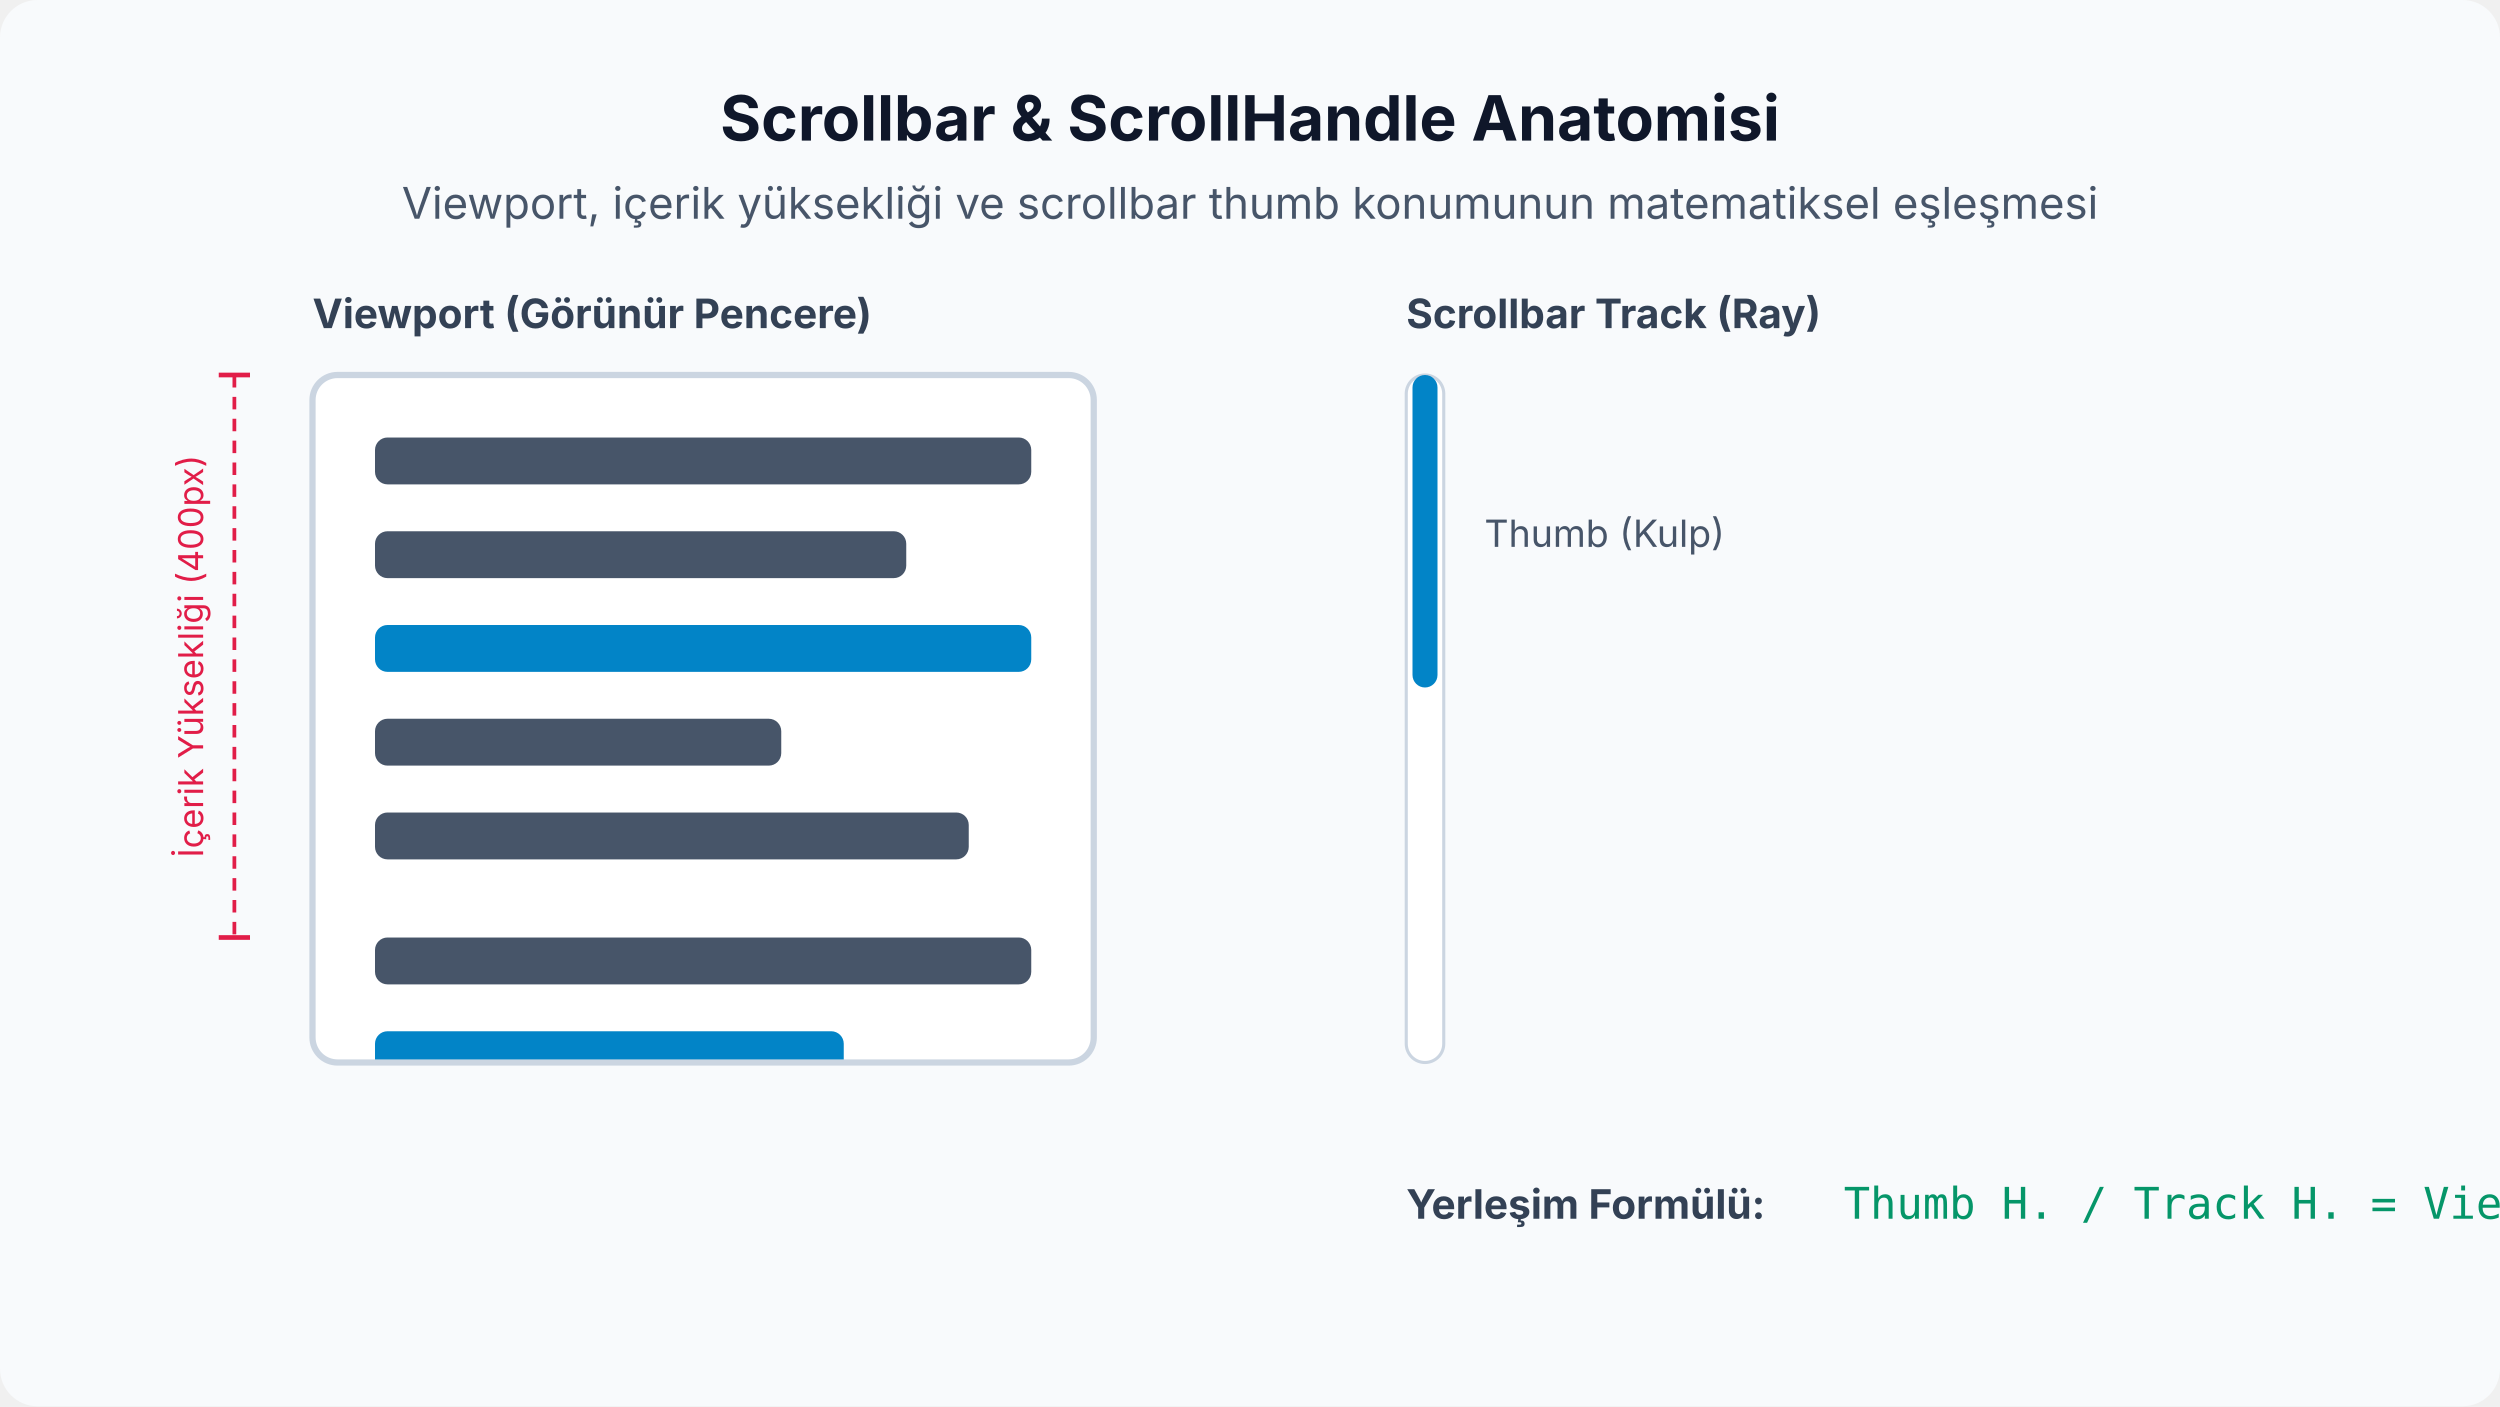
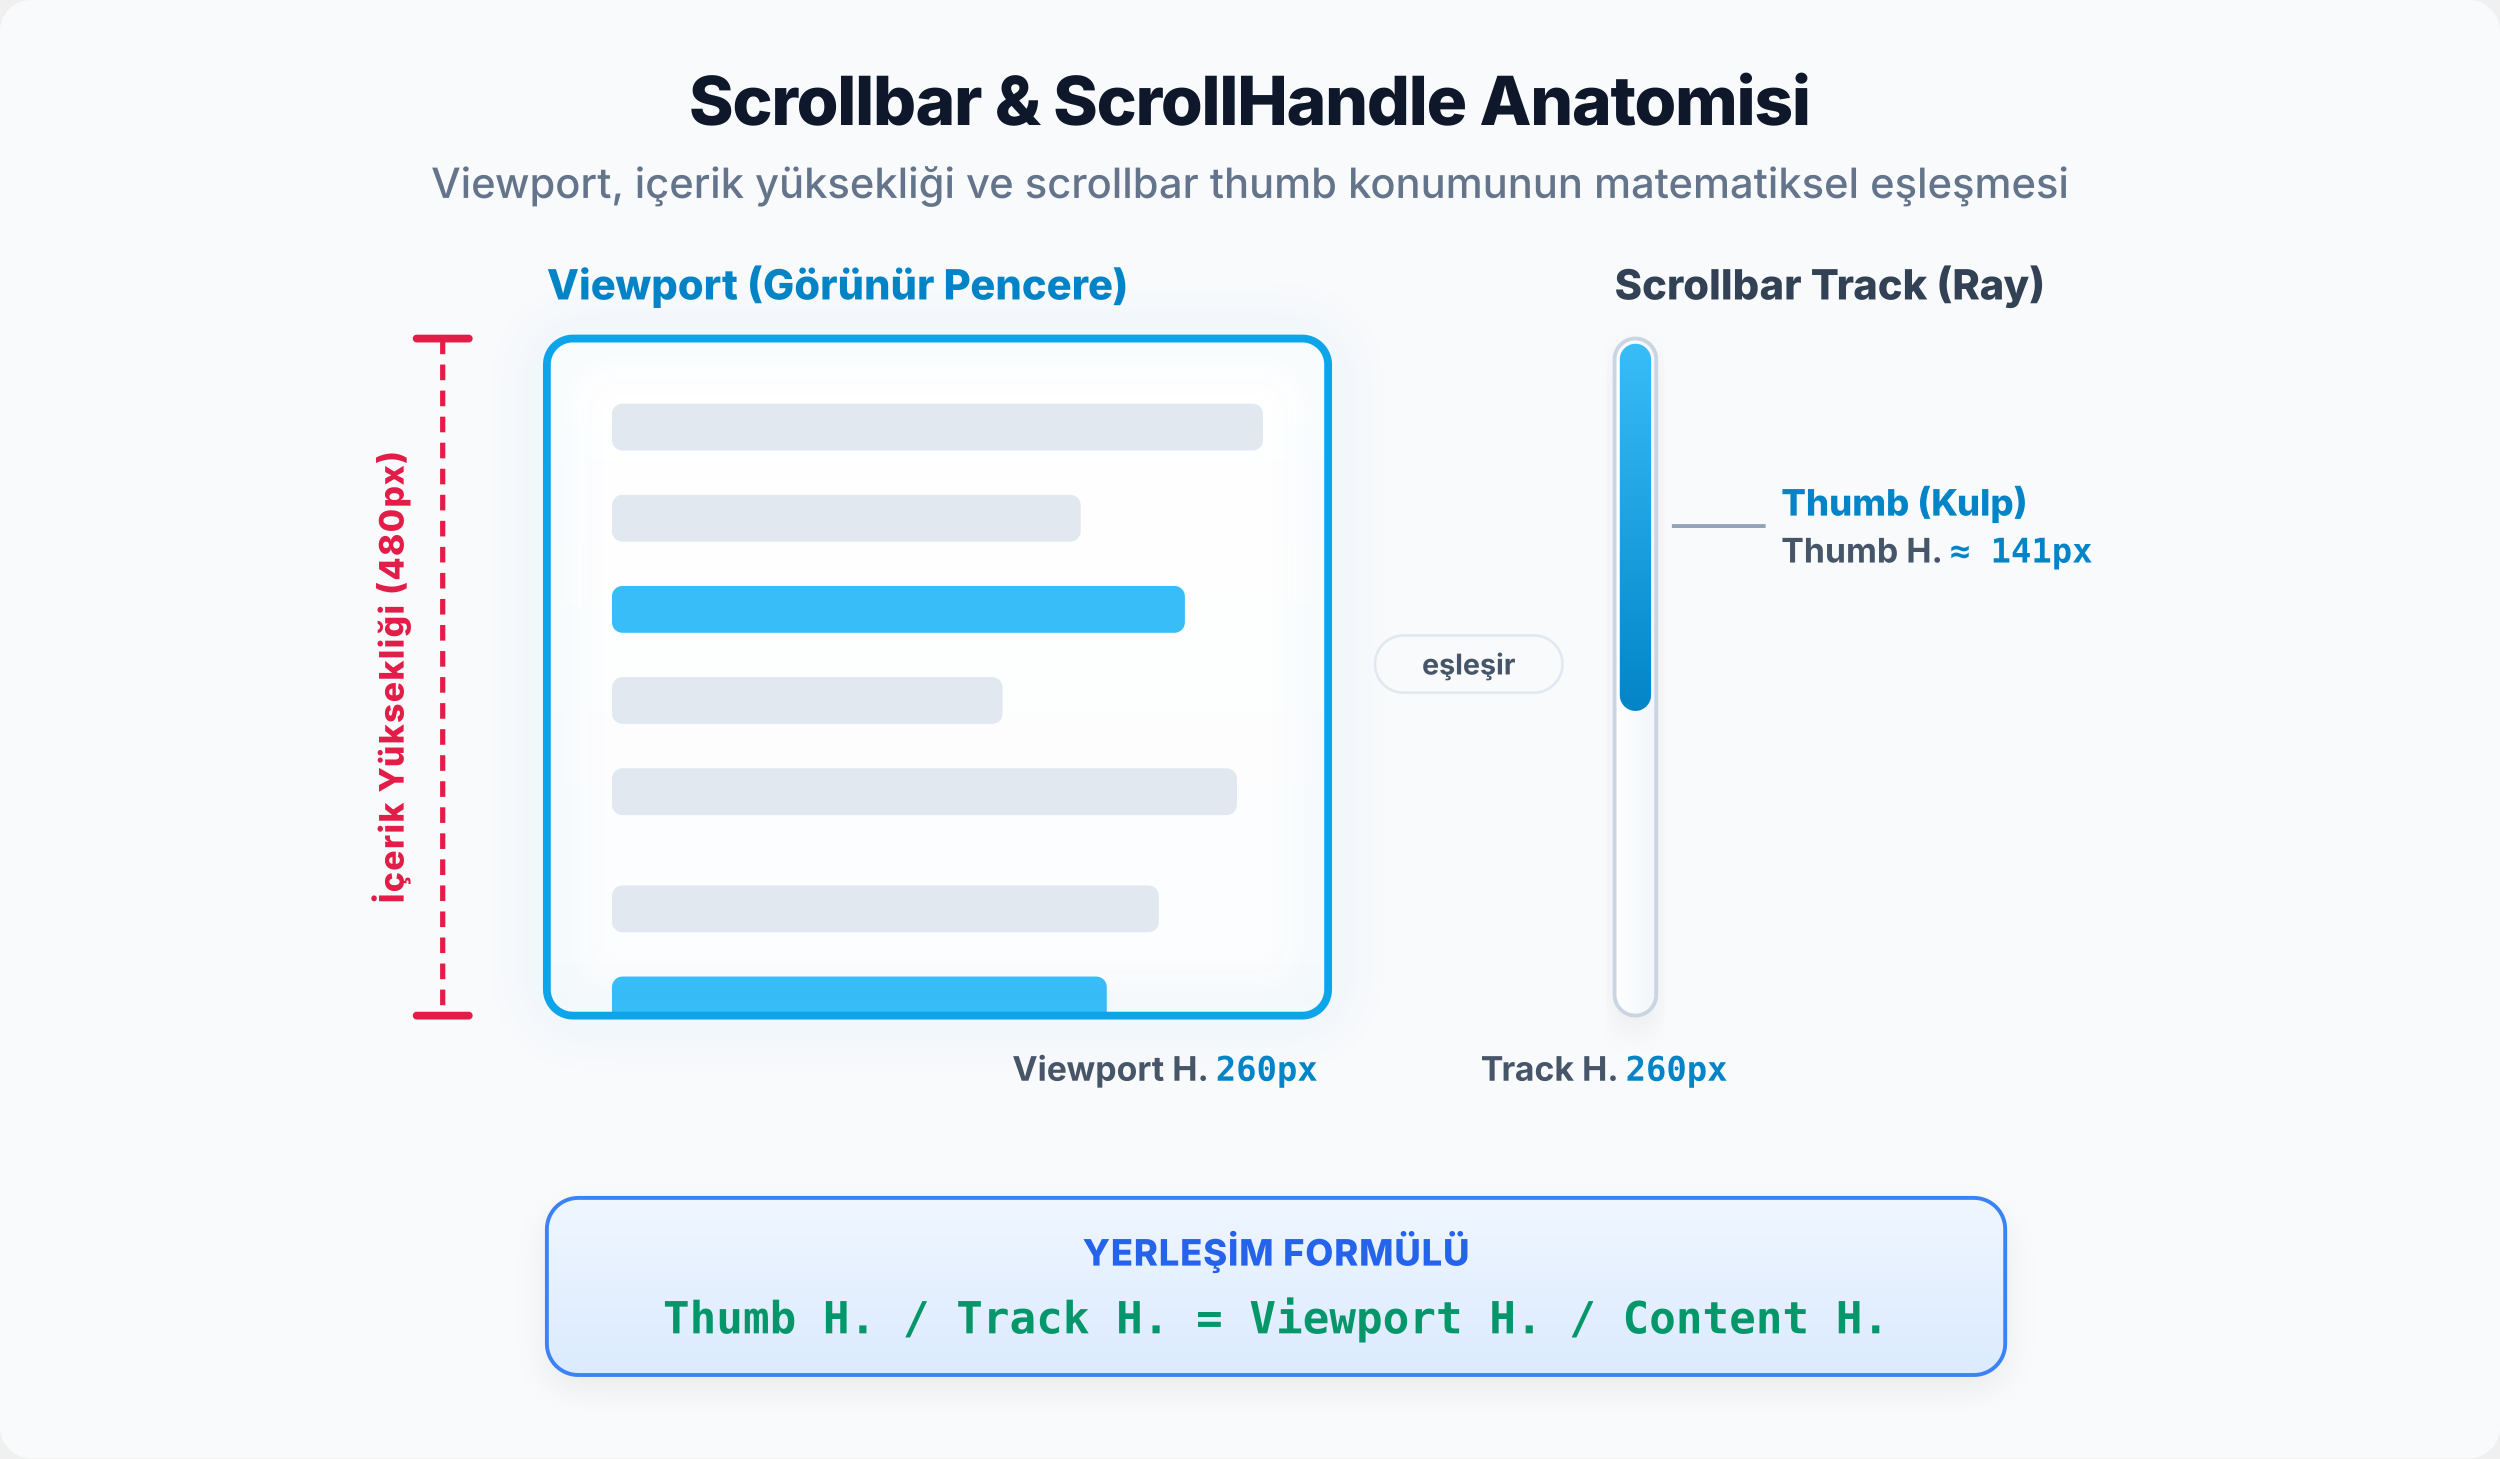
- <svg xmlns="http://www.w3.org/2000/svg" viewBox="0 0 800 450">
+ <svg xmlns="http://www.w3.org/2000/svg" viewBox="0 0 960 560">
  <defs>
+     <filter id="shadow" x="-20%" y="-20%" width="140%" height="140%">
+       <feDropShadow dx="0" dy="5" stdDeviation="6" flood-color="#0f172a" flood-opacity="0.06" />
+     </filter>
+     <filter id="glow-viewport" x="-30%" y="-30%" width="160%" height="160%">
+       <feDropShadow dx="0" dy="0" stdDeviation="10" flood-color="#0284c7" flood-opacity="0.22" />
+     </filter>
+     <marker id="arrow" viewBox="0 0 10 10" refX="9" refY="5" markerWidth="6" markerHeight="6" orient="auto">
+       <path d="M 0 1 L 10 5 L 0 9 Z" fill="#64748b" />
+     </marker>
+     <linearGradient id="g-content" x1="0" y1="0" x2="0" y2="1">
+       <stop offset="0" stop-color="#ffffff" />
+       <stop offset="1" stop-color="#f8fafc" />
+     </linearGradient>
+     <linearGradient id="g-track" x1="0" y1="0" x2="1" y2="0">
+       <stop offset="0" stop-color="#ffffff" />
+       <stop offset="1" stop-color="#f1f5f9" />
+     </linearGradient>
+     <linearGradient id="g-thumb" x1="0" y1="0" x2="0" y2="1">
+       <stop offset="0" stop-color="#38bdf8" />
+       <stop offset="1" stop-color="#0284c7" />
+     </linearGradient>
+     <linearGradient id="g-formula" x1="0" y1="0" x2="0" y2="1">
+       <stop offset="0" stop-color="#eff6ff" />
+       <stop offset="1" stop-color="#dbeafe" />
+     </linearGradient>
    <style>
-       .bg { fill: #f8fafc; rx: 12px; }
-       .title { font-family: system-ui, -apple-system, sans-serif; font-weight: 700; font-size: 20px; fill: #0f172a; text-anchor: middle; }
-       .sub { font-family: system-ui, -apple-system, sans-serif; font-size: 14px; fill: #475569; text-anchor: middle; }
-       
-       /* Viewport and Content Mock */
-       .viewport-border { fill: none; stroke: #cbd5e1; stroke-width: 2; rx: 8px; }
-       .content-bg { fill: #ffffff; rx: 6px; }
-       .text-block { fill: #475569; rx: 4px; }
-       .text-block-highlight { fill: #0284c7; rx: 4px; }
+       .bg { fill: #f8fafc; }
+       .title { font: 800 26px system-ui, -apple-system, sans-serif; fill: #0f172a; letter-spacing: -0.5px; text-anchor: middle; }
+       .sub { font: 500 16px system-ui, -apple-system, sans-serif; fill: #64748b; text-anchor: middle; }

-       /* Labels */
-       .lbl { font-family: system-ui, -apple-system, sans-serif; font-size: 12px; fill: #475569; }
-       .lbl-bold { font-family: system-ui, -apple-system, sans-serif; font-weight: 700; font-size: 13px; fill: #334155; }
-       .lbl-formula { font-family: ui-monospace, SFMono-Regular, Menlo, monospace; font-size: 14px; fill: #059669; }
+       .viewport-border { fill: none; stroke: #0ea5e9; stroke-width: 3; filter: url(#glow-viewport); }
+       .text-block { fill: #e2e8f0; rx: 4px; }
+       .text-block-highlight { fill: #38bdf8; rx: 4px; }

-       /* Guide Lines */
-       .guide { stroke: #e11d48; stroke-width: 1.2; stroke-dasharray: 4 3; }
-       .guide-lbl { font-family: system-ui, -apple-system, sans-serif; font-size: 11px; fill: #e11d48; }
+       .lbl-bold { font: 800 16px system-ui, -apple-system, sans-serif; fill: #334155; }
+       .lbl-formula { font: 700 17px ui-monospace, SFMono-Regular, monospace; fill: #059669; text-anchor: middle; }
+       .formula-cap { font: 800 14px system-ui, -apple-system, sans-serif; fill: #2563eb; text-anchor: middle; letter-spacing: 0.3px; }

-       /* Animation Sync: Thumb down -&gt; Content up */
+       .dim-lbl { font: 700 13px system-ui, -apple-system, sans-serif; fill: #475569; }
+       .dim-val { font: 700 13px ui-monospace, SFMono-Regular, monospace; fill: #0284c7; }
+ 
+       .guide { stroke: #e11d48; stroke-width: 2; stroke-dasharray: 6 4; fill: none; }
+       .guide-lbl { font: 800 13px system-ui, -apple-system, sans-serif; fill: #e11d48; letter-spacing: 0.5px; }
+       .guide-cap { stroke: #e11d48; stroke-width: 3; stroke-linecap: round; }
+ 
      @keyframes anim-thumb {
-         0%, 100% { transform: translateY(0px); }
-         50% { transform: translateY(120px); }
+         0%, 12% { transform: translateY(0px); }
+         50%, 62% { transform: translateY(115px); }
+         100% { transform: translateY(0px); }
      }
      @keyframes anim-content {
-         0%, 100% { transform: translateY(0px); }
-         50% { transform: translateY(-180px); }
+         0%, 12% { transform: translateY(0px); }
+         50%, 62% { transform: translateY(-220px); }
+         100% { transform: translateY(0px); }
      }

-       .animated-thumb { animation: anim-thumb 6s infinite ease-in-out; }
-       .animated-content { animation: anim-content 6s infinite ease-in-out; }
+       .animated-thumb { animation: anim-thumb 10s infinite ease-in-out; }
+       .animated-content { animation: anim-content 10s infinite ease-in-out; }
    </style>
  </defs>
-   <rect width="800" height="450" class="bg" />
-   <text x="400" y="45" class="title">Scrollbar &amp; ScrollHandle Anatomisi</text>
-   <text x="400" y="70" class="sub">Viewport, içerik yüksekliği ve scrollbar thumb konumunun matematiksel eşleşmesi</text>
-   <g transform="translate(100, 120)">
-     <text x="0" y="-15" class="lbl-bold">Viewport (Görünür Pencere)</text>
+   <rect width="100%" height="100%" rx="12" class="bg" />
+   <text x="480" y="48" class="title">Scrollbar &amp; ScrollHandle Anatomisi</text>
+   <text x="480" y="76" class="sub">Viewport, içerik yüksekliği ve scrollbar thumb konumunun matematiksel eşleşmesi</text>
+   <g transform="translate(210, 130)">
+     <text x="0" y="-15" class="lbl-bold" style="fill:#0284c7">Viewport (Görünür Pencere)</text>
    <mask id="content-mask">
-       <rect x="0" y="0" width="250" height="220" fill="white" rx="6" />
+       <rect x="0" y="0" width="300" height="260" fill="white" rx="10" />
    </mask>
    <g mask="url(#content-mask)">
      <g class="animated-content">
-         <rect x="0" y="0" width="250" height="400" class="content-bg" />
-         <rect x="20" y="20" width="210" height="15" class="text-block" />
-         <rect x="20" y="50" width="170" height="15" class="text-block" />
-         <rect x="20" y="80" width="210" height="15" class="text-block-highlight" />
-         <rect x="20" y="110" width="130" height="15" class="text-block" />
-         <rect x="20" y="140" width="190" height="15" class="text-block" />
-         <rect x="20" y="180" width="210" height="15" class="text-block" />
-         <rect x="20" y="210" width="150" height="15" class="text-block-highlight" />
-         <rect x="20" y="240" width="190" height="15" class="text-block" />
-         <rect x="20" y="270" width="120" height="15" class="text-block" />
-         <rect x="20" y="310" width="200" height="15" class="text-block" />
-         <rect x="20" y="340" width="160" height="15" class="text-block" />
-         <rect x="20" y="370" width="190" height="15" class="text-block-highlight" />
+         <rect x="0" y="0" width="300" height="480" fill="url(#g-content)" stroke="#e2e8f0" stroke-width="1.5" rx="10" />
+         <rect x="25" y="25" width="250" height="18" class="text-block" />
+         <rect x="25" y="60" width="180" height="18" class="text-block" />
+         <rect x="25" y="95" width="220" height="18" class="text-block-highlight" />
+         <rect x="25" y="130" width="150" height="18" class="text-block" />
+         <rect x="25" y="165" width="240" height="18" class="text-block" />
+         <rect x="25" y="210" width="210" height="18" class="text-block" />
+         <rect x="25" y="245" width="190" height="18" class="text-block-highlight" />
+         <rect x="25" y="280" width="230" height="18" class="text-block" />
+         <rect x="25" y="315" width="140" height="18" class="text-block" />
+         <rect x="25" y="360" width="220" height="18" class="text-block" />
+         <rect x="25" y="395" width="170" height="18" class="text-block" />
+         <rect x="25" y="430" width="250" height="18" class="text-block-highlight" />
      </g>
    </g>
-     <rect x="0" y="0" width="250" height="220" class="viewport-border" />
+     <rect x="0" y="0" width="300" height="260" rx="10" class="viewport-border" />
+     <text x="296" y="285" class="dim-lbl" text-anchor="end">Viewport H. <tspan class="dim-val">260px</tspan>
+     </text>
  </g>
-   <line x1="75" y1="120" x2="75" y2="300" class="guide" />
-   <text x="65" y="210" class="guide-lbl" text-anchor="middle" transform="rotate(-90 65 210)">İçerik Yüksekliği (400px)</text>
-   <line x1="70" y1="120" x2="80" y2="120" stroke="#e11d48" stroke-width="1.5" />
-   <line x1="70" y1="300" x2="80" y2="300" stroke="#e11d48" stroke-width="1.5" />
-   <g transform="translate(450, 120)">
+   <line x1="170" y1="130" x2="170" y2="390" class="guide" />
+   <text x="155" y="260" class="guide-lbl" text-anchor="middle" transform="rotate(-90 155 260)">İçerik Yüksekliği (480px)</text>
+   <line x1="160" y1="130" x2="180" y2="130" class="guide-cap" />
+   <line x1="160" y1="390" x2="180" y2="390" class="guide-cap" />
+   <line x1="540" y1="260" x2="588" y2="260" stroke="#64748b" stroke-width="2.5" fill="none" marker-end="url(#arrow)" stroke-linecap="round" />
+   <rect x="528" y="244" width="72" height="22" rx="11" fill="#f8fafc" stroke="#e2e8f0" stroke-width="1" />
+   <text x="564" y="259" font-family="system-ui, -apple-system, sans-serif" font-weight="700" font-size="11" fill="#475569" text-anchor="middle">eşleşir</text>
+   <g transform="translate(620, 130)">
    <text x="0" y="-15" class="lbl-bold">Scrollbar Track (Ray)</text>
-     <rect width="12" height="220" fill="#ffffff" rx="6" stroke="#cbd5e1" />
+     <rect width="16" height="260" fill="url(#g-track)" rx="8" stroke="#cbd5e1" stroke-width="1.5" filter="url(#shadow)" />
    <g class="animated-thumb">
-       <rect x="2" y="0" width="8" height="100" fill="#0284c7" rx="4" />
-       <text x="25" y="55" class="lbl" fill="#0284c7">Thumb (Kulp)</text>
+       <rect x="2" y="2" width="12" height="141" fill="url(#g-thumb)" rx="6" />
    </g>
+     <line x1="22" y1="72" x2="58" y2="72" stroke="#94a3b8" stroke-width="1.5" />
+     <text x="64" y="68" font-family="system-ui, -apple-system, sans-serif" font-weight="800" font-size="14" fill="#0284c7">Thumb (Kulp)</text>
+     <text x="64" y="86" class="dim-lbl">Thumb H. <tspan class="dim-val">≈ 141px</tspan>
+     </text>
+     <text x="-4" y="285" class="dim-lbl" text-anchor="middle">Track H. <tspan class="dim-val">260px</tspan>
+     </text>
  </g>
-   <g transform="translate(450, 390)">
-     <text x="0" y="0" class="lbl-bold">Yerleşim Formülü:</text>
-     <text x="140" y="0" class="lbl-formula">Thumb H. / Track H. = Viewport H. / Content H.</text>
+   <g transform="translate(210, 460)">
+     <rect width="560" height="68" rx="12" fill="url(#g-formula)" stroke="#3b82f6" stroke-width="1.5" filter="url(#shadow)" />
+     <text x="280" y="26" class="formula-cap">YERLEŞİM FORMÜLÜ</text>
+     <text x="280" y="52" class="lbl-formula">Thumb H. / Track H.  =  Viewport H. / Content H.</text>
  </g>
</svg>
